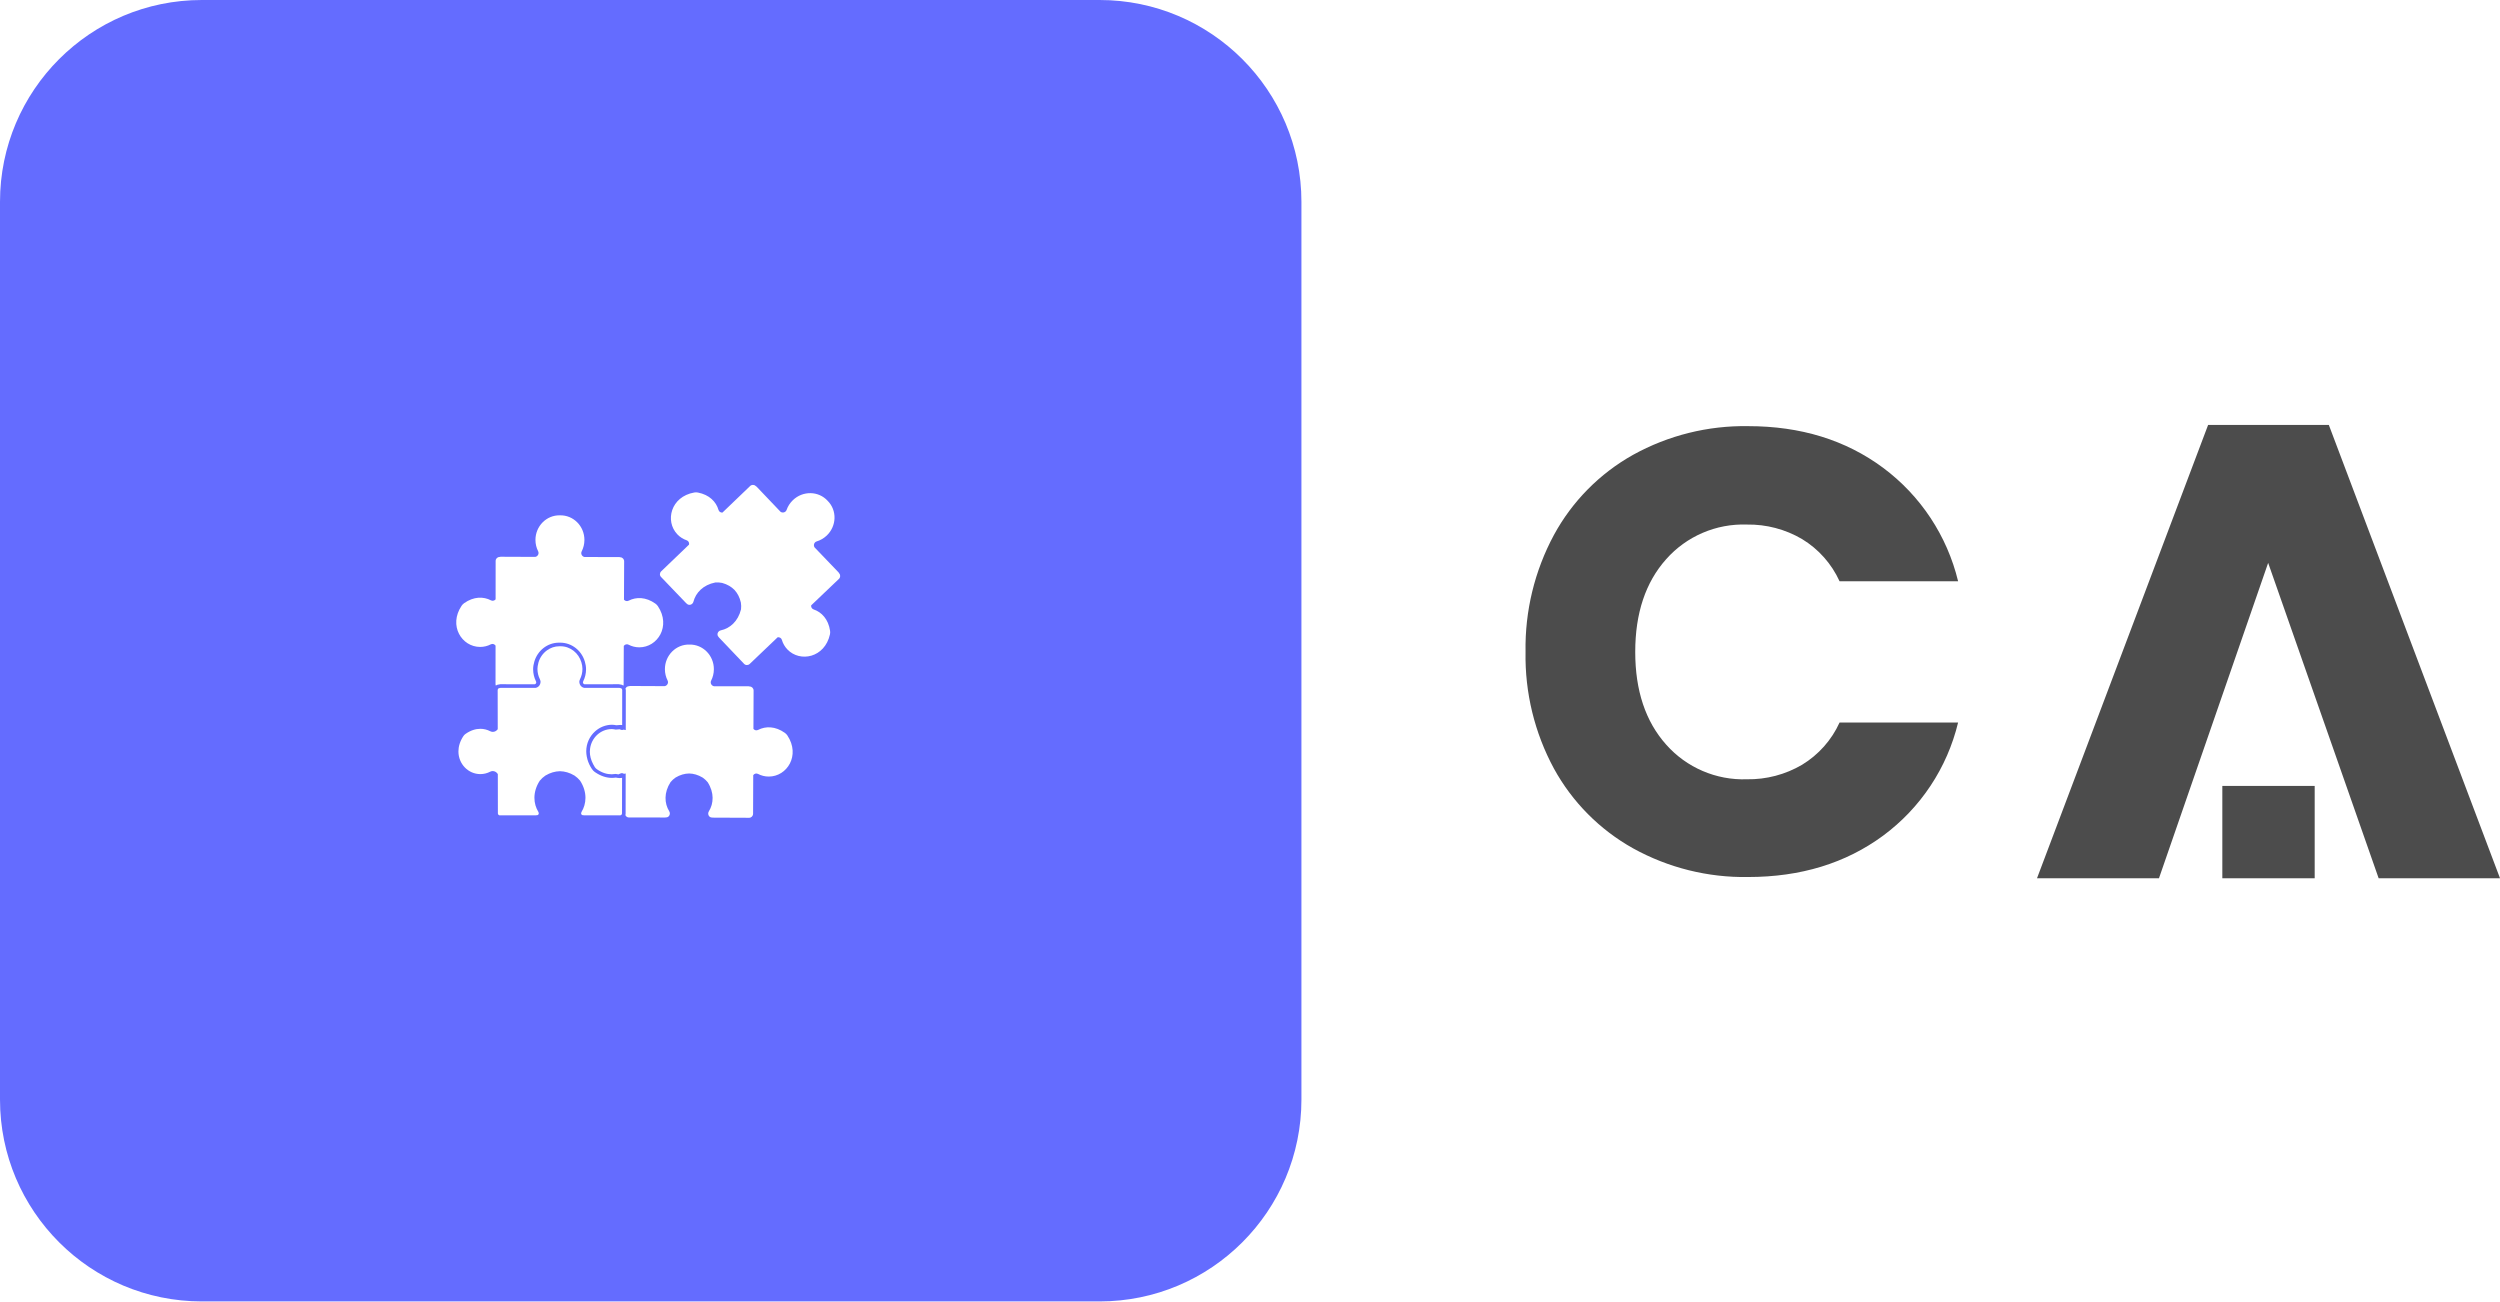
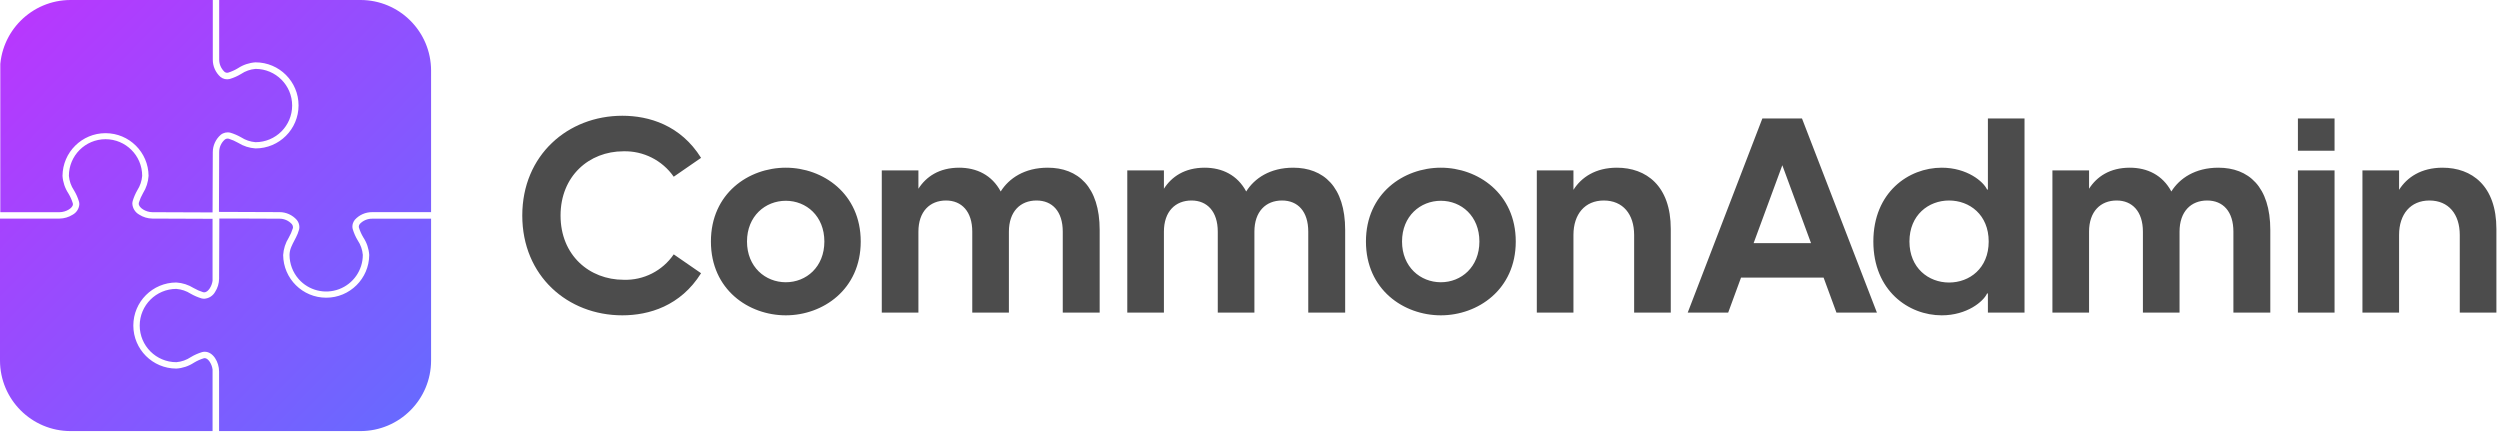
- <svg xmlns="http://www.w3.org/2000/svg" viewBox="0 0 359.17 186.97">
-   <g transform="translate(-12.736 -11.387)">
-     <rect width="186.974" height="186.974" rx="29" style="fill: rgb(100, 108, 255);" x="12.736" y="11.387" />
-     <g transform="translate(231.388 72.433)">
-       <rect width="13.268" height="13.268" x="100.626" y="51.866" fill="#4C4C4C" />
-       <path d="M 0.52 32.612 C 0.417 26.755 1.821 20.97 4.597 15.812 C 7.224 10.978 11.165 6.987 15.966 4.3 C 21.021 1.503 26.722 0.081 32.499 0.178 C 40.048 0.178 46.51 2.171 51.885 6.157 C 57.275 10.164 61.089 15.934 62.665 22.463 L 45.634 22.463 C 44.488 19.946 42.61 17.833 40.245 16.4 C 37.844 14.99 35.102 14.269 32.318 14.316 C 27.901 14.162 23.647 15.989 20.718 19.298 C 17.759 22.619 16.279 27.058 16.279 32.615 C 16.279 38.172 17.76 42.61 20.721 45.929 C 23.65 49.238 27.904 51.065 32.321 50.911 C 35.103 50.957 37.845 50.237 40.245 48.828 C 42.611 47.393 44.49 45.278 45.635 42.758 L 62.664 42.758 C 61.096 49.278 57.278 55.036 51.884 59.019 C 46.509 62.975 40.047 64.953 32.498 64.953 C 26.722 65.049 21.021 63.628 15.966 60.831 C 11.175 58.155 7.235 54.183 4.597 49.371 C 1.817 44.229 0.413 38.456 0.52 32.612 Z" fill="#4C4C4C" />
-       <path d="M 98.585 0 L 74 65.134 L 91.522 65.134 L 107.209 19.821 L 123.084 65.134 L 140.52 65.134 L 115.925 0 L 98.585 0 Z" fill="#4C4C4C" />
+ <svg xmlns="http://www.w3.org/2000/svg" viewBox="0 0 813.866 140.599">
+   <defs>
+     <clipPath id="clip-Logo_ADMIN_znak_biele_pozadie_mensie">
+       <rect width="861" height="210" />
+     </clipPath>
+     <clipPath id="clip-path">
+       <path id="Path_7403" data-name="Path 7403" d="M22.989,0h94.358a22.989,22.989,0,0,1,22.989,22.989v94.358a22.989,22.989,0,0,1-22.989,22.989H22.989A22.989,22.989,0,0,1,0,117.347V22.989A22.989,22.989,0,0,1,22.989,0Z" transform="translate(-5548.313 1219)" fill="#40bf76" />
+     </clipPath>
+     <linearGradient id="linear-gradient" x1="-0.028" x2="1" y2="1" gradientUnits="objectBoundingBox">
+       <stop offset="0" stop-color="#bd34fe" />
+       <stop offset="1" stop-color="#646cff" />
+     </linearGradient>
+   </defs>
+   <g id="Logo_ADMIN_znak_biele_pozadie_mensie" data-name="Logo ADMIN znak biele pozadie mensie" clip-path="url(#clip-Logo_ADMIN_znak_biele_pozadie_mensie)" transform="matrix(1, 0, 0, 1, -17.9751, -34.83203)">
+     <g id="Mask_Group_10" data-name="Mask Group 10" transform="translate(5566.288 -1184.168)" clip-path="url(#clip-path)">
+       <g id="Group_2865" data-name="Group 2865" transform="translate(-5548.313 1219)">
+         <g id="Group_2864" data-name="Group 2864" transform="translate(0 0)">
+           <path id="Union_20" data-name="Union 20" d="M71.32,140.336v-19.4c0-3.039-1.917-6.426-4.667-6.426a3.346,3.346,0,0,0-.831.106,15.9,15.9,0,0,0-3.7,1.637,9.883,9.883,0,0,1-4.711,1.654,11.929,11.929,0,0,1,0-23.858,10.132,10.132,0,0,1,4.67,1.572,16.958,16.958,0,0,0,3.5,1.512,3.535,3.535,0,0,0,.9.119,4.35,4.35,0,0,0,3.546-2.222,8.041,8.041,0,0,0,1.294-4.263L71.4,71.137h5.459l14.121.055A5.4,5.4,0,0,1,95,72.947a1.649,1.649,0,0,1,.386,1,1.458,1.458,0,0,1-.05.369,15.365,15.365,0,0,1-1.342,3.067,12.042,12.042,0,0,0-1.812,5.639,14.011,14.011,0,0,0,28.021,0,11.778,11.778,0,0,0-1.909-5.707,14.408,14.408,0,0,1-1.447-3.221,1.3,1.3,0,0,1-.041-.318,1.468,1.468,0,0,1,.351-.894,5.466,5.466,0,0,1,3.994-1.688H140.5v64.7a4.454,4.454,0,0,1-4.449,4.449Zm-66.872,0A4.454,4.454,0,0,1,0,135.887V71.156H19.4a8.141,8.141,0,0,0,4.213-1.237,4.185,4.185,0,0,0,2.213-3.431,3.338,3.338,0,0,0-.106-.83,15.93,15.93,0,0,0-1.639-3.706,9.875,9.875,0,0,1-1.652-4.706,11.929,11.929,0,0,1,23.858,0,10.116,10.116,0,0,1-1.572,4.669,16.953,16.953,0,0,0-1.512,3.5,3.5,3.5,0,0,0-.12.9,4.35,4.35,0,0,0,2.222,3.546,8.038,8.038,0,0,0,4.263,1.294l19.631.076V91.381l0,.034c-.236,1.772-1.447,3.756-2.714,3.756a1.43,1.43,0,0,1-.366-.05,15.386,15.386,0,0,1-3.067-1.343,12.041,12.041,0,0,0-5.637-1.811,14.01,14.01,0,1,0,0,28.021,11.772,11.772,0,0,0,5.709-1.909,14.412,14.412,0,0,1,3.219-1.447,1.29,1.29,0,0,1,.316-.041c1.059,0,2.294,1.79,2.541,3.685l0,.033v20.026Zm92.769-49.5a11.925,11.925,0,0,1-2.958-7.863,6.768,6.768,0,0,1,.559-2.574c.29-.719.659-1.419,1.014-2.1.372-.708.757-1.44,1.076-2.221a10.652,10.652,0,0,0,.436-1.279,3.479,3.479,0,0,0,.119-.9,3.683,3.683,0,0,0-.817-2.274,7.516,7.516,0,0,0-5.667-2.568l-19.7-.076.076-19.462A5.4,5.4,0,0,1,73.111,45.5a1.478,1.478,0,0,1,1.368-.337,15.421,15.421,0,0,1,3.067,1.342,12.039,12.039,0,0,0,5.639,1.812,14.01,14.01,0,0,0,0-28.021,11.779,11.779,0,0,0-5.709,1.909,14.4,14.4,0,0,1-3.219,1.447,1.335,1.335,0,0,1-1.212-.309,5.467,5.467,0,0,1-1.689-3.994V0h64.7A4.453,4.453,0,0,1,140.5,4.448V69.063H121.148a7.5,7.5,0,0,0-5.639,2.493,3.8,3.8,0,0,0-.608,1.112,3.3,3.3,0,0,0-.179,1.067,3.352,3.352,0,0,0,.1.825,15.922,15.922,0,0,0,1.64,3.706,9.885,9.885,0,0,1,1.651,4.706,11.93,11.93,0,0,1-20.9,7.863ZM49.572,69.074c-2.1,0-4.406-1.444-4.406-2.758a1.426,1.426,0,0,1,.049-.366,15.419,15.419,0,0,1,1.342-3.065,12.038,12.038,0,0,0,1.812-5.639,14.011,14.011,0,0,0-28.021,0,11.781,11.781,0,0,0,1.909,5.708A14.379,14.379,0,0,1,23.7,66.174a1.264,1.264,0,0,1,.041.314c0,1.233-2.274,2.586-4.344,2.586H.1V4.448A4.453,4.453,0,0,1,4.544,0H69.275V19.4a7.5,7.5,0,0,0,2.493,5.638,3.435,3.435,0,0,0,3,.682,15.922,15.922,0,0,0,3.706-1.64,9.881,9.881,0,0,1,4.706-1.651,11.929,11.929,0,1,1,0,23.858,10.128,10.128,0,0,1-4.669-1.571,16.967,16.967,0,0,0-3.5-1.513,3.607,3.607,0,0,0-3.172.7,7.515,7.515,0,0,0-2.568,5.667L69.2,69.151Z" stroke="rgba(0,0,0,0)" stroke-miterlimit="10" stroke-width="1" fill="url(#linear-gradient)" />
+         </g>
+       </g>
    </g>
+     <path id="Path_7404" data-name="Path 7404" d="M36.223.89c8.633,0,18.957-3.026,25.632-13.706l-8.9-6.141A18.975,18.975,0,0,1,36.668-10.68c-11.214,0-20.559-8.01-20.559-20.915,0-12.816,9.256-20.915,20.47-20.915a19.34,19.34,0,0,1,16.376,8.277l8.9-6.141c-6.675-10.68-17-13.706-25.632-13.706C18.512-64.08,3.649-51.264,3.649-31.6S18.423.89,36.223.89Zm53.222,0c12.015,0,24.386-8.366,24.386-24.03S101.46-47.17,89.445-47.17c-12.1,0-24.386,8.366-24.386,24.03S77.341.89,89.445.89ZM76.807-23.14c0-8.277,5.963-13.261,12.638-13.261s12.549,4.984,12.549,13.261S96.12-9.879,89.445-9.879,76.807-14.863,76.807-23.14ZM150.143,0h11.926V-26.344c0-6.586,3.738-10.146,8.989-10.146,5.162,0,8.544,3.56,8.544,10.146V0h12.015V-26.878c0-14.151-7.12-20.292-16.91-20.292-7.565,0-12.638,3.471-15.308,7.743-2.848-5.34-7.832-7.743-13.528-7.743-6.5,0-10.769,2.937-13.261,6.853V-46.28H120.684V0H132.61V-26.344c0-6.586,3.738-10.146,8.989-10.146,5.073,0,8.544,3.56,8.544,10.146Zm79.922,0h11.926V-26.344c0-6.586,3.738-10.146,8.989-10.146,5.162,0,8.544,3.56,8.544,10.146V0h12.015V-26.878c0-14.151-7.12-20.292-16.91-20.292-7.565,0-12.638,3.471-15.308,7.743-2.848-5.34-7.832-7.743-13.528-7.743-6.5,0-10.769,2.937-13.261,6.853V-46.28H200.606V0h11.926V-26.344c0-6.586,3.738-10.146,8.989-10.146,5.073,0,8.544,3.56,8.544,10.146Zm72.624.89c12.015,0,24.386-8.366,24.386-24.03S314.7-47.17,302.689-47.17c-12.1,0-24.386,8.366-24.386,24.03S290.585.89,302.689.89ZM290.051-23.14c0-8.277,5.963-13.261,12.638-13.261s12.549,4.984,12.549,13.261S309.364-9.879,302.689-9.879,290.051-14.863,290.051-23.14ZM333.928,0h11.926V-25.276c0-6.764,3.738-11.214,9.879-11.214,6.23,0,9.879,4.45,9.879,11.214V0h11.926V-27.234c0-14.062-8.01-19.936-17.533-19.936-6.942,0-11.57,3.115-14.151,7.209V-46.28H333.928Zm73.425-63.19L383.056,0h13.172l4.183-11.392h26.878L431.472,0h13.172L420.258-63.19Zm-2.848,40.584,9.345-25.365L423.2-22.606ZM492.7,0V-63.19H480.778v23.14h-.267c-1.157-2.581-6.5-7.12-14.774-7.12-10.769,0-22.25,8.01-22.25,24.03S454.968.89,465.737.89c8.277,0,13.617-4.539,14.774-7.12h.267V0ZM455.235-23.14c0-8.633,6.23-13.35,12.9-13.35s12.9,4.628,12.9,13.35-6.23,13.35-12.9,13.35S455.235-14.507,455.235-23.14ZM531.241,0h11.926V-26.344c0-6.586,3.738-10.146,8.989-10.146,5.162,0,8.544,3.56,8.544,10.146V0h12.015V-26.878c0-14.151-7.12-20.292-16.91-20.292-7.565,0-12.638,3.471-15.308,7.743-2.848-5.34-7.832-7.743-13.528-7.743-6.5,0-10.769,2.937-13.261,6.853V-46.28H501.782V0h11.926V-26.344c0-6.586,3.738-10.146,8.989-10.146,5.073,0,8.544,3.56,8.544,10.146ZM581.7,0H593.63V-46.28H581.7Zm0-52.688H593.63v-10.5H581.7ZM602.708,0h11.926V-25.276c0-6.764,3.738-11.214,9.879-11.214,6.23,0,9.879,4.45,9.879,11.214V0h11.926V-27.234c0-14.062-8.01-19.936-17.533-19.936-6.942,0-11.57,3.115-14.151,7.209V-46.28H602.708Z" transform="translate(184.351 136.595)" fill="#4C4C4C" />
  </g>
-   <path d="M 120.573 82.383 L 120.472 82.231 L 117.029 78.644 C 116.826 78.34 116.96 77.896 117.331 77.784 C 117.853 77.625 118.35 77.344 118.777 76.94 C 120.212 75.571 120.276 73.318 118.906 71.95 C 117.599 70.518 115.348 70.482 113.915 71.855 C 113.491 72.261 113.188 72.745 113.008 73.26 C 112.878 73.626 112.429 73.739 112.136 73.523 L 108.705 69.923 L 108.556 69.815 C 108.34 69.608 107.993 69.61 107.769 69.826 L 103.791 73.643 C 103.544 73.659 103.301 73.522 103.225 73.258 C 102.887 72.089 101.914 71.08 100.265 70.761 C 100.096 70.728 99.916 70.726 99.745 70.756 C 96.368 71.351 95.498 74.862 97.313 76.768 C 97.697 77.171 98.16 77.456 98.656 77.624 C 98.923 77.714 99.042 77.986 98.994 78.242 L 94.993 82.081 C 94.76 82.304 94.749 82.664 94.964 82.887 L 98.582 86.66 L 98.647 86.709 L 98.668 86.732 C 98.975 87.054 99.512 86.883 99.624 86.442 C 99.956 85.167 101.01 84.029 102.769 83.683 C 103.098 83.659 103.43 83.68 103.751 83.748 C 104.492 83.95 105.08 84.304 105.518 84.75 C 105.942 85.207 106.27 85.81 106.438 86.56 C 106.492 86.883 106.5 87.214 106.461 87.544 C 106.034 89.285 104.85 90.287 103.562 90.56 C 103.117 90.654 102.922 91.182 103.23 91.502 L 103.252 91.525 L 103.299 91.593 L 106.903 95.376 C 107.117 95.601 107.479 95.605 107.711 95.384 L 111.725 91.556 C 111.983 91.521 112.249 91.653 112.328 91.924 C 112.475 92.429 112.738 92.903 113.124 93.305 C 114.946 95.204 118.491 94.493 119.237 91.145 C 119.275 90.975 119.282 90.795 119.255 90.626 C 119.011 88.964 118.046 87.945 116.895 87.556 C 116.636 87.468 116.506 87.218 116.536 86.974 L 120.527 83.17 C 120.752 82.956 120.768 82.61 120.573 82.383" style="fill-opacity: 1; fill-rule: nonzero; stroke: none; fill: rgb(255, 255, 255);" />
-   <path d="M 102.291 117.455 L 102.321 117.455 L 102.404 117.467 L 107.629 117.489 C 107.94 117.491 108.192 117.231 108.194 116.912 L 108.216 111.365 C 108.369 111.155 108.648 111.054 108.899 111.186 C 109.363 111.429 109.888 111.568 110.445 111.568 C 113.077 111.571 115.02 108.522 113.123 105.663 C 113.027 105.519 112.902 105.389 112.761 105.29 C 111.393 104.315 109.992 104.306 108.913 104.866 C 108.669 104.992 108.401 104.91 108.245 104.72 L 108.267 99.208 C 108.269 98.898 108.031 98.645 107.732 98.631 L 107.551 98.596 L 102.58 98.593 C 102.22 98.529 101.992 98.126 102.17 97.78 C 102.416 97.294 102.558 96.741 102.56 96.154 C 102.569 94.17 100.989 92.563 99.053 92.604 C 97.115 92.552 95.528 94.152 95.526 96.136 C 95.528 96.724 95.664 97.277 95.912 97.765 C 96.087 98.111 95.856 98.515 95.496 98.577 L 90.522 98.554 L 90.343 98.587 C 90.129 98.596 89.95 98.731 89.862 98.919 C 89.892 99.006 89.911 99.099 89.911 99.196 L 89.902 104.888 L 89.59 104.826 C 89.448 104.888 89.287 104.898 89.132 104.817 L 89.036 104.775 C 88.868 104.776 88.696 104.788 88.518 104.814 L 88.473 104.82 L 88.427 104.812 C 88.23 104.776 88.055 104.744 87.887 104.744 C 86.292 104.747 84.971 105.979 84.772 107.579 C 84.754 107.716 84.742 107.855 84.742 107.999 C 84.742 108.573 84.896 109.187 85.227 109.808 C 85.299 109.942 85.37 110.078 85.459 110.214 C 85.536 110.329 85.637 110.433 85.75 110.512 C 86.482 111.03 87.201 111.239 87.87 111.24 C 88.049 111.239 88.224 111.223 88.397 111.196 L 88.442 111.187 L 88.487 111.195 C 88.633 111.219 88.746 111.242 88.851 111.254 C 88.939 111.217 89.029 111.181 89.114 111.135 C 89.295 111.042 89.491 111.072 89.641 111.174 L 89.89 111.123 L 89.881 116.902 C 89.881 116.976 89.868 117.048 89.852 117.118 C 89.943 117.309 90.129 117.445 90.352 117.445 L 95.578 117.449 L 95.658 117.438 L 95.69 117.438 C 96.136 117.439 96.383 116.935 96.142 116.546 C 95.453 115.426 95.364 113.878 96.334 112.369 C 96.544 112.113 96.789 111.891 97.061 111.705 C 97.719 111.311 98.382 111.133 99.007 111.125 C 99.632 111.135 100.292 111.319 100.949 111.714 C 101.22 111.902 101.464 112.125 101.674 112.382 C 102.636 113.896 102.536 115.443 101.841 116.562 C 101.602 116.948 101.846 117.455 102.291 117.455" style="fill-opacity: 1; fill-rule: nonzero; stroke: none; fill: rgb(255, 255, 255);" />
-   <path d="M 83.794 97.871 L 83.783 97.901 L 83.778 97.912 L 83.747 98.031 C 83.746 98.156 83.848 98.284 83.974 98.31 L 88.909 98.301 C 88.98 98.301 89.039 98.321 89.102 98.336 L 89.102 98.335 C 89.275 98.342 89.434 98.403 89.564 98.501 L 89.595 98.345 L 89.618 92.799 C 89.771 92.589 90.05 92.489 90.3 92.619 C 90.764 92.862 91.289 93.001 91.846 93.001 C 94.479 93.004 96.421 89.955 94.524 87.096 C 94.427 86.953 94.304 86.823 94.163 86.723 C 92.795 85.748 91.393 85.739 90.313 86.3 C 90.071 86.425 89.802 86.344 89.646 86.153 L 89.67 80.641 C 89.67 80.332 89.432 80.078 89.134 80.064 L 88.953 80.029 L 83.981 80.027 C 83.621 79.963 83.393 79.559 83.57 79.214 C 83.818 78.727 83.959 78.174 83.962 77.587 C 83.971 75.602 82.392 73.996 80.454 74.037 C 78.517 73.986 76.93 75.585 76.927 77.57 C 76.928 78.157 77.066 78.71 77.313 79.198 C 77.487 79.544 77.257 79.948 76.898 80.008 L 71.924 79.987 L 71.745 80.02 C 71.445 80.032 71.207 80.285 71.207 80.596 L 71.202 86.108 C 71.044 86.297 70.775 86.378 70.534 86.25 C 69.457 85.685 68.055 85.687 66.682 86.655 C 66.541 86.753 66.416 86.883 66.318 87.027 C 64.406 89.875 66.336 92.933 68.968 92.944 C 69.525 92.946 70.051 92.811 70.515 92.569 C 70.767 92.439 71.047 92.542 71.196 92.754 L 71.191 98.3 C 71.191 98.37 71.207 98.435 71.23 98.496 C 71.359 98.401 71.517 98.342 71.689 98.335 L 71.689 98.336 C 71.75 98.321 71.81 98.301 71.881 98.301 L 76.817 98.31 C 76.943 98.284 77.045 98.156 77.042 98.033 L 77.013 97.912 L 77.008 97.898 L 77.001 97.885 L 76.995 97.868 C 76.744 97.358 76.598 96.784 76.594 96.176 L 76.593 96.176 L 76.593 96.159 L 76.593 96.156 L 76.593 96.147 C 76.593 95.762 76.665 95.404 76.762 95.068 C 77.215 93.495 78.62 92.329 80.313 92.329 L 80.403 92.33 L 80.478 92.329 C 82.169 92.329 83.576 93.495 84.029 95.068 C 84.125 95.404 84.196 95.762 84.196 96.148 L 84.196 96.156 C 84.196 96.774 84.048 97.356 83.794 97.871" style="fill-opacity: 1; fill-rule: nonzero; stroke: none; fill: rgb(255, 255, 255);" />
-   <path d="M 85.509 105.061 C 86.158 104.481 87.006 104.126 87.936 104.123 L 87.938 104.402 L 87.938 104.123 C 88.163 104.123 88.362 104.163 88.545 104.195 C 88.733 104.17 88.92 104.153 89.107 104.152 C 89.199 104.152 89.292 104.156 89.385 104.165 L 89.391 99.146 C 89.391 98.987 89.278 98.873 89.146 98.858 L 89.128 98.853 L 89.085 98.852 L 89.044 98.837 L 88.961 98.82 L 83.963 98.829 L 83.94 98.824 C 83.549 98.754 83.28 98.431 83.243 98.055 L 83.229 97.98 C 83.229 97.862 83.257 97.741 83.313 97.625 L 83.31 97.625 L 83.322 97.596 L 83.328 97.587 C 83.55 97.139 83.678 96.639 83.678 96.104 L 83.678 96.097 C 83.678 95.783 83.62 95.479 83.533 95.175 C 83.142 93.828 81.949 92.847 80.528 92.847 L 80.456 92.848 L 80.448 92.848 L 80.44 92.848 L 80.364 92.847 C 79.696 92.847 79.083 93.069 78.575 93.439 C 78.003 93.857 77.567 94.461 77.361 95.175 C 77.311 95.347 77.275 95.521 77.25 95.697 C 77.23 95.828 77.214 95.959 77.214 96.094 L 77.214 96.095 L 77.214 96.104 C 77.214 96.639 77.342 97.139 77.565 97.585 L 77.572 97.597 L 77.577 97.611 L 77.584 97.628 L 77.582 97.629 C 77.634 97.742 77.663 97.863 77.663 97.981 L 77.65 98.049 C 77.616 98.428 77.346 98.754 76.954 98.824 L 76.93 98.829 L 71.933 98.82 L 71.892 98.828 L 71.849 98.837 L 71.808 98.852 L 71.765 98.853 C 71.624 98.859 71.501 98.98 71.499 99.145 L 71.509 104.759 L 71.444 104.84 C 71.287 105.027 71.057 105.146 70.802 105.146 C 70.675 105.146 70.543 105.116 70.424 105.052 C 69.999 104.832 69.522 104.707 69.013 104.707 C 68.34 104.707 67.608 104.924 66.87 105.449 C 66.759 105.527 66.655 105.631 66.58 105.746 C 66.075 106.503 65.862 107.26 65.862 107.96 C 65.862 109.761 67.275 111.211 69.004 111.214 L 69.01 111.214 C 69.517 111.214 69.997 111.09 70.422 110.868 C 70.538 110.808 70.665 110.778 70.788 110.778 C 71.067 110.778 71.313 110.923 71.467 111.135 L 71.521 111.211 L 71.53 116.849 C 71.53 117.016 71.66 117.142 71.806 117.142 L 77.012 117.133 L 77.094 117.121 L 77.115 117.121 L 77.146 117.121 C 77.23 117.119 77.283 117.09 77.33 117.042 C 77.376 116.991 77.405 116.917 77.405 116.838 L 77.356 116.664 C 76.991 116.075 76.779 115.374 76.779 114.624 C 76.779 113.837 77.013 112.997 77.535 112.181 L 77.545 112.166 L 77.555 112.154 C 77.783 111.877 78.049 111.636 78.342 111.435 L 78.349 111.43 L 78.355 111.426 C 79.053 111.005 79.766 110.811 80.442 110.798 L 80.444 110.798 L 80.451 110.798 C 81.127 110.811 81.84 111.005 82.537 111.426 L 82.543 111.429 L 82.551 111.435 C 82.844 111.636 83.11 111.877 83.337 112.154 L 83.348 112.168 L 83.357 112.181 C 83.879 112.997 84.113 113.837 84.112 114.626 C 84.112 115.374 83.902 116.075 83.536 116.666 L 83.486 116.838 C 83.486 116.917 83.516 116.991 83.562 117.042 C 83.608 117.09 83.663 117.119 83.746 117.121 L 83.796 117.121 L 83.816 117.124 L 83.879 117.133 L 89.086 117.142 C 89.232 117.142 89.363 117.016 89.363 116.849 L 89.372 111.758 C 89.255 111.773 89.134 111.784 89.007 111.784 L 89.005 111.784 C 88.79 111.782 88.62 111.735 88.478 111.712 C 88.296 111.738 88.112 111.758 87.921 111.758 C 87.16 111.758 86.35 111.516 85.559 110.98 L 85.47 110.926 C 85.303 110.805 85.154 110.654 85.037 110.478 C 84.739 110.032 84.533 109.578 84.401 109.127 C 84.36 108.987 84.33 108.847 84.303 108.708 C 84.254 108.451 84.224 108.197 84.224 107.947 C 84.224 106.796 84.72 105.764 85.509 105.061" style="fill-opacity: 1; fill-rule: nonzero; stroke: none; fill: rgb(255, 255, 255);" />
</svg>
